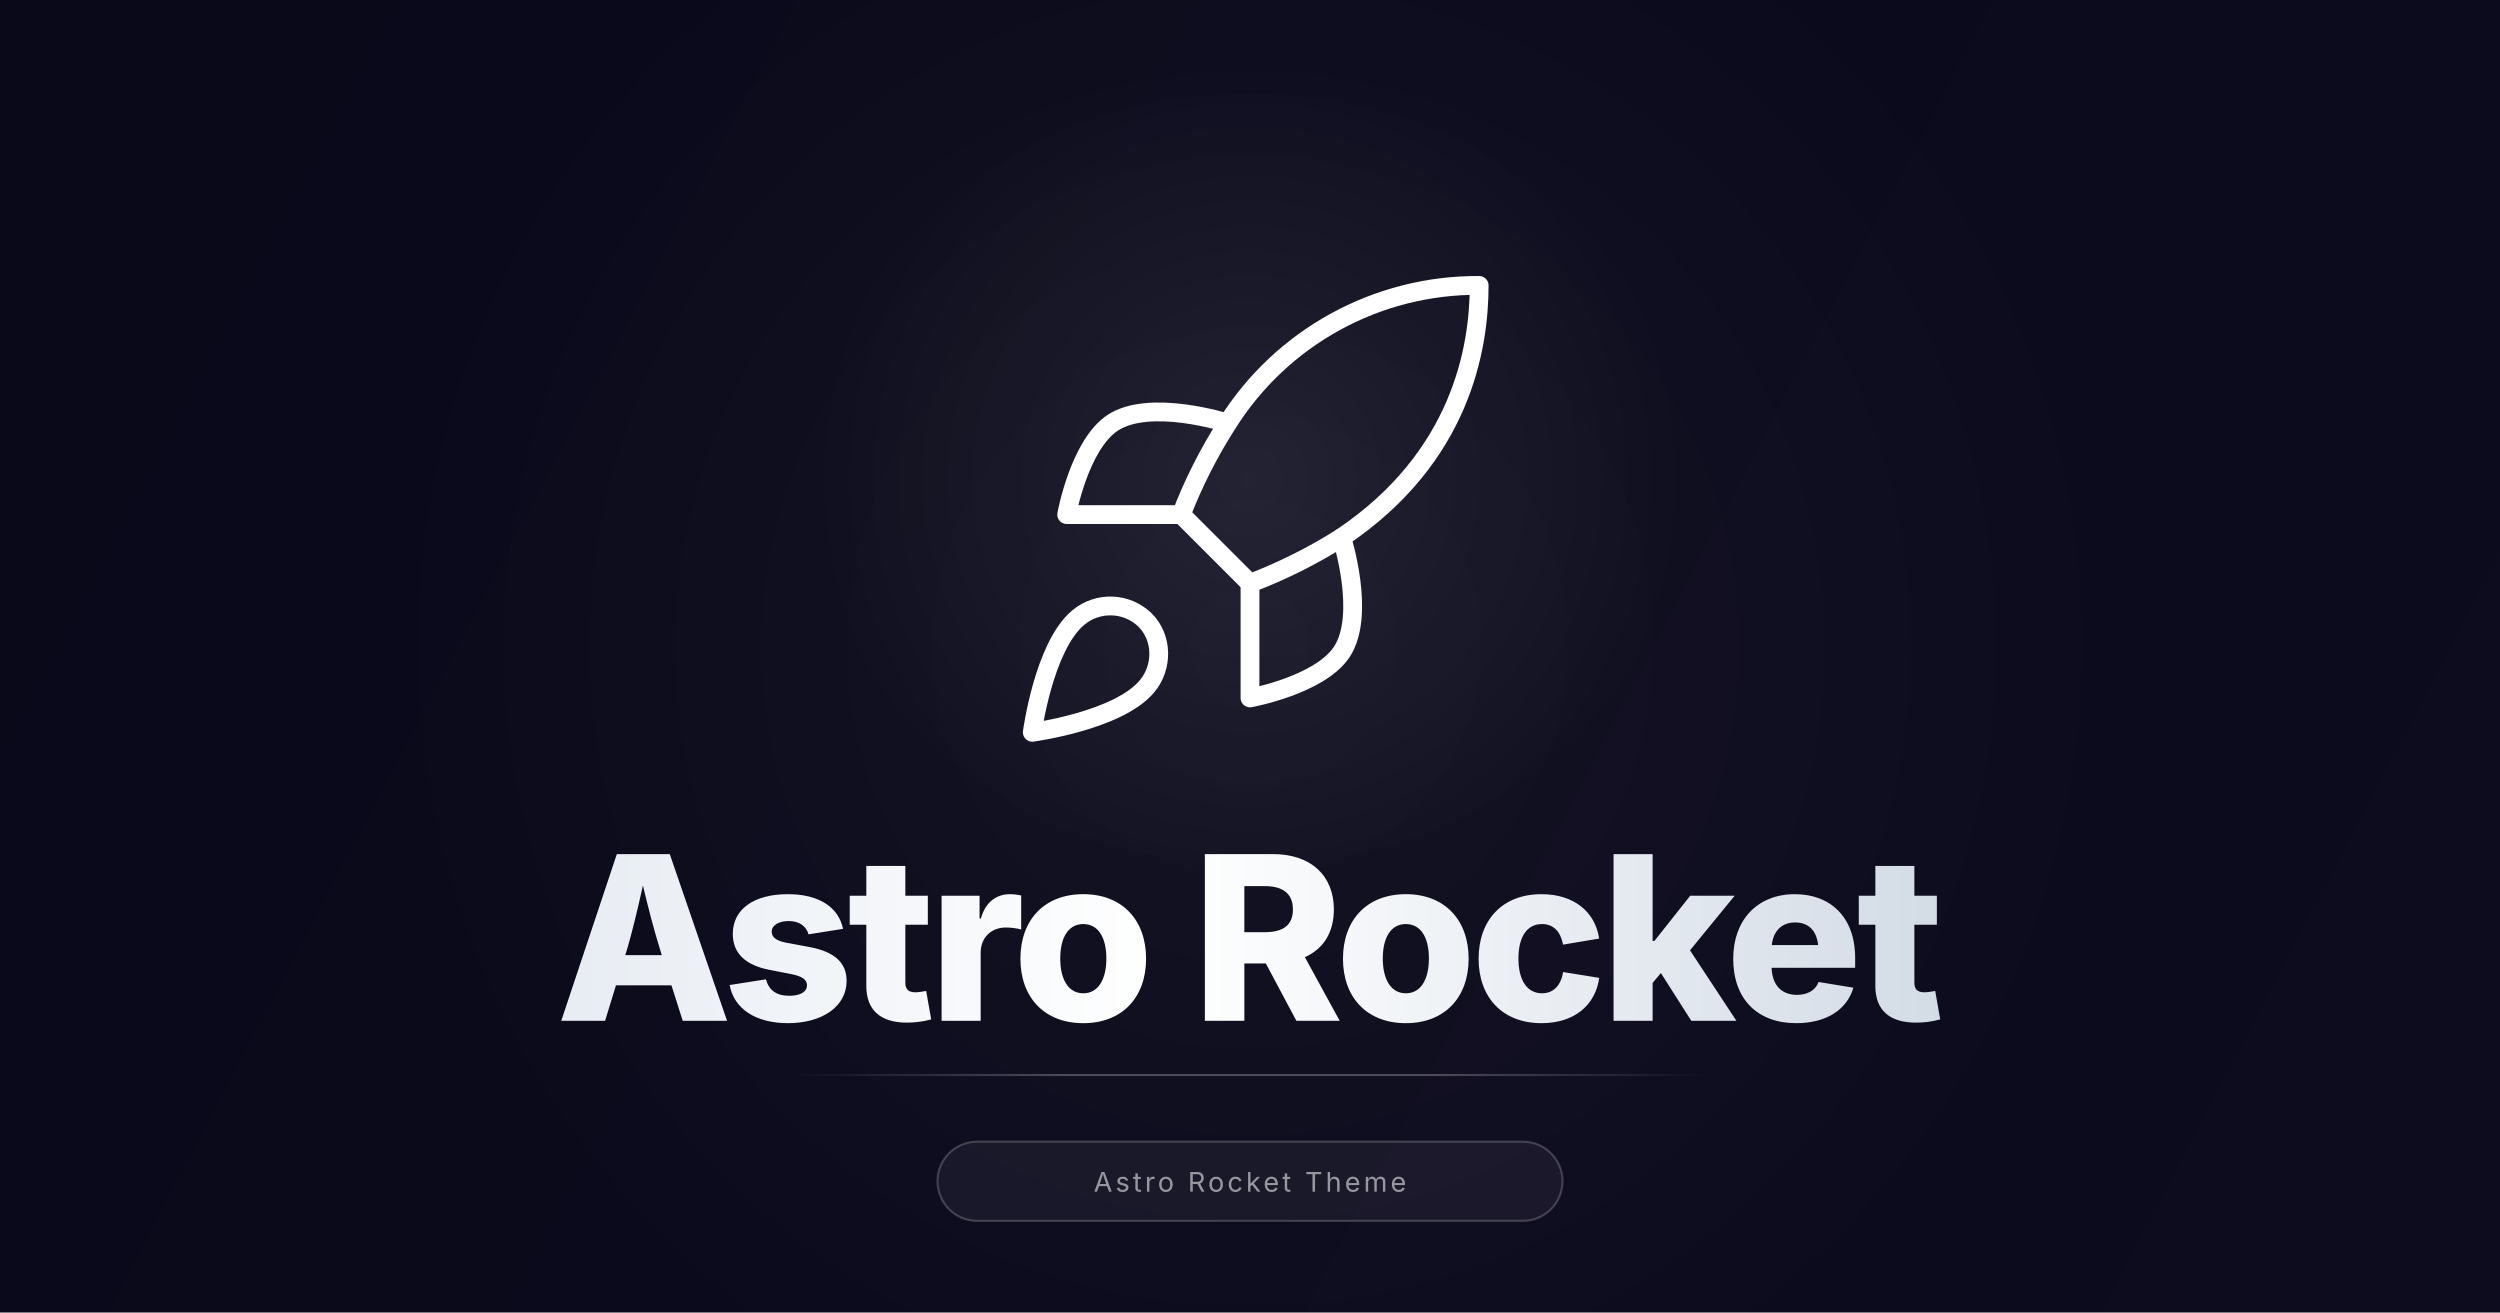
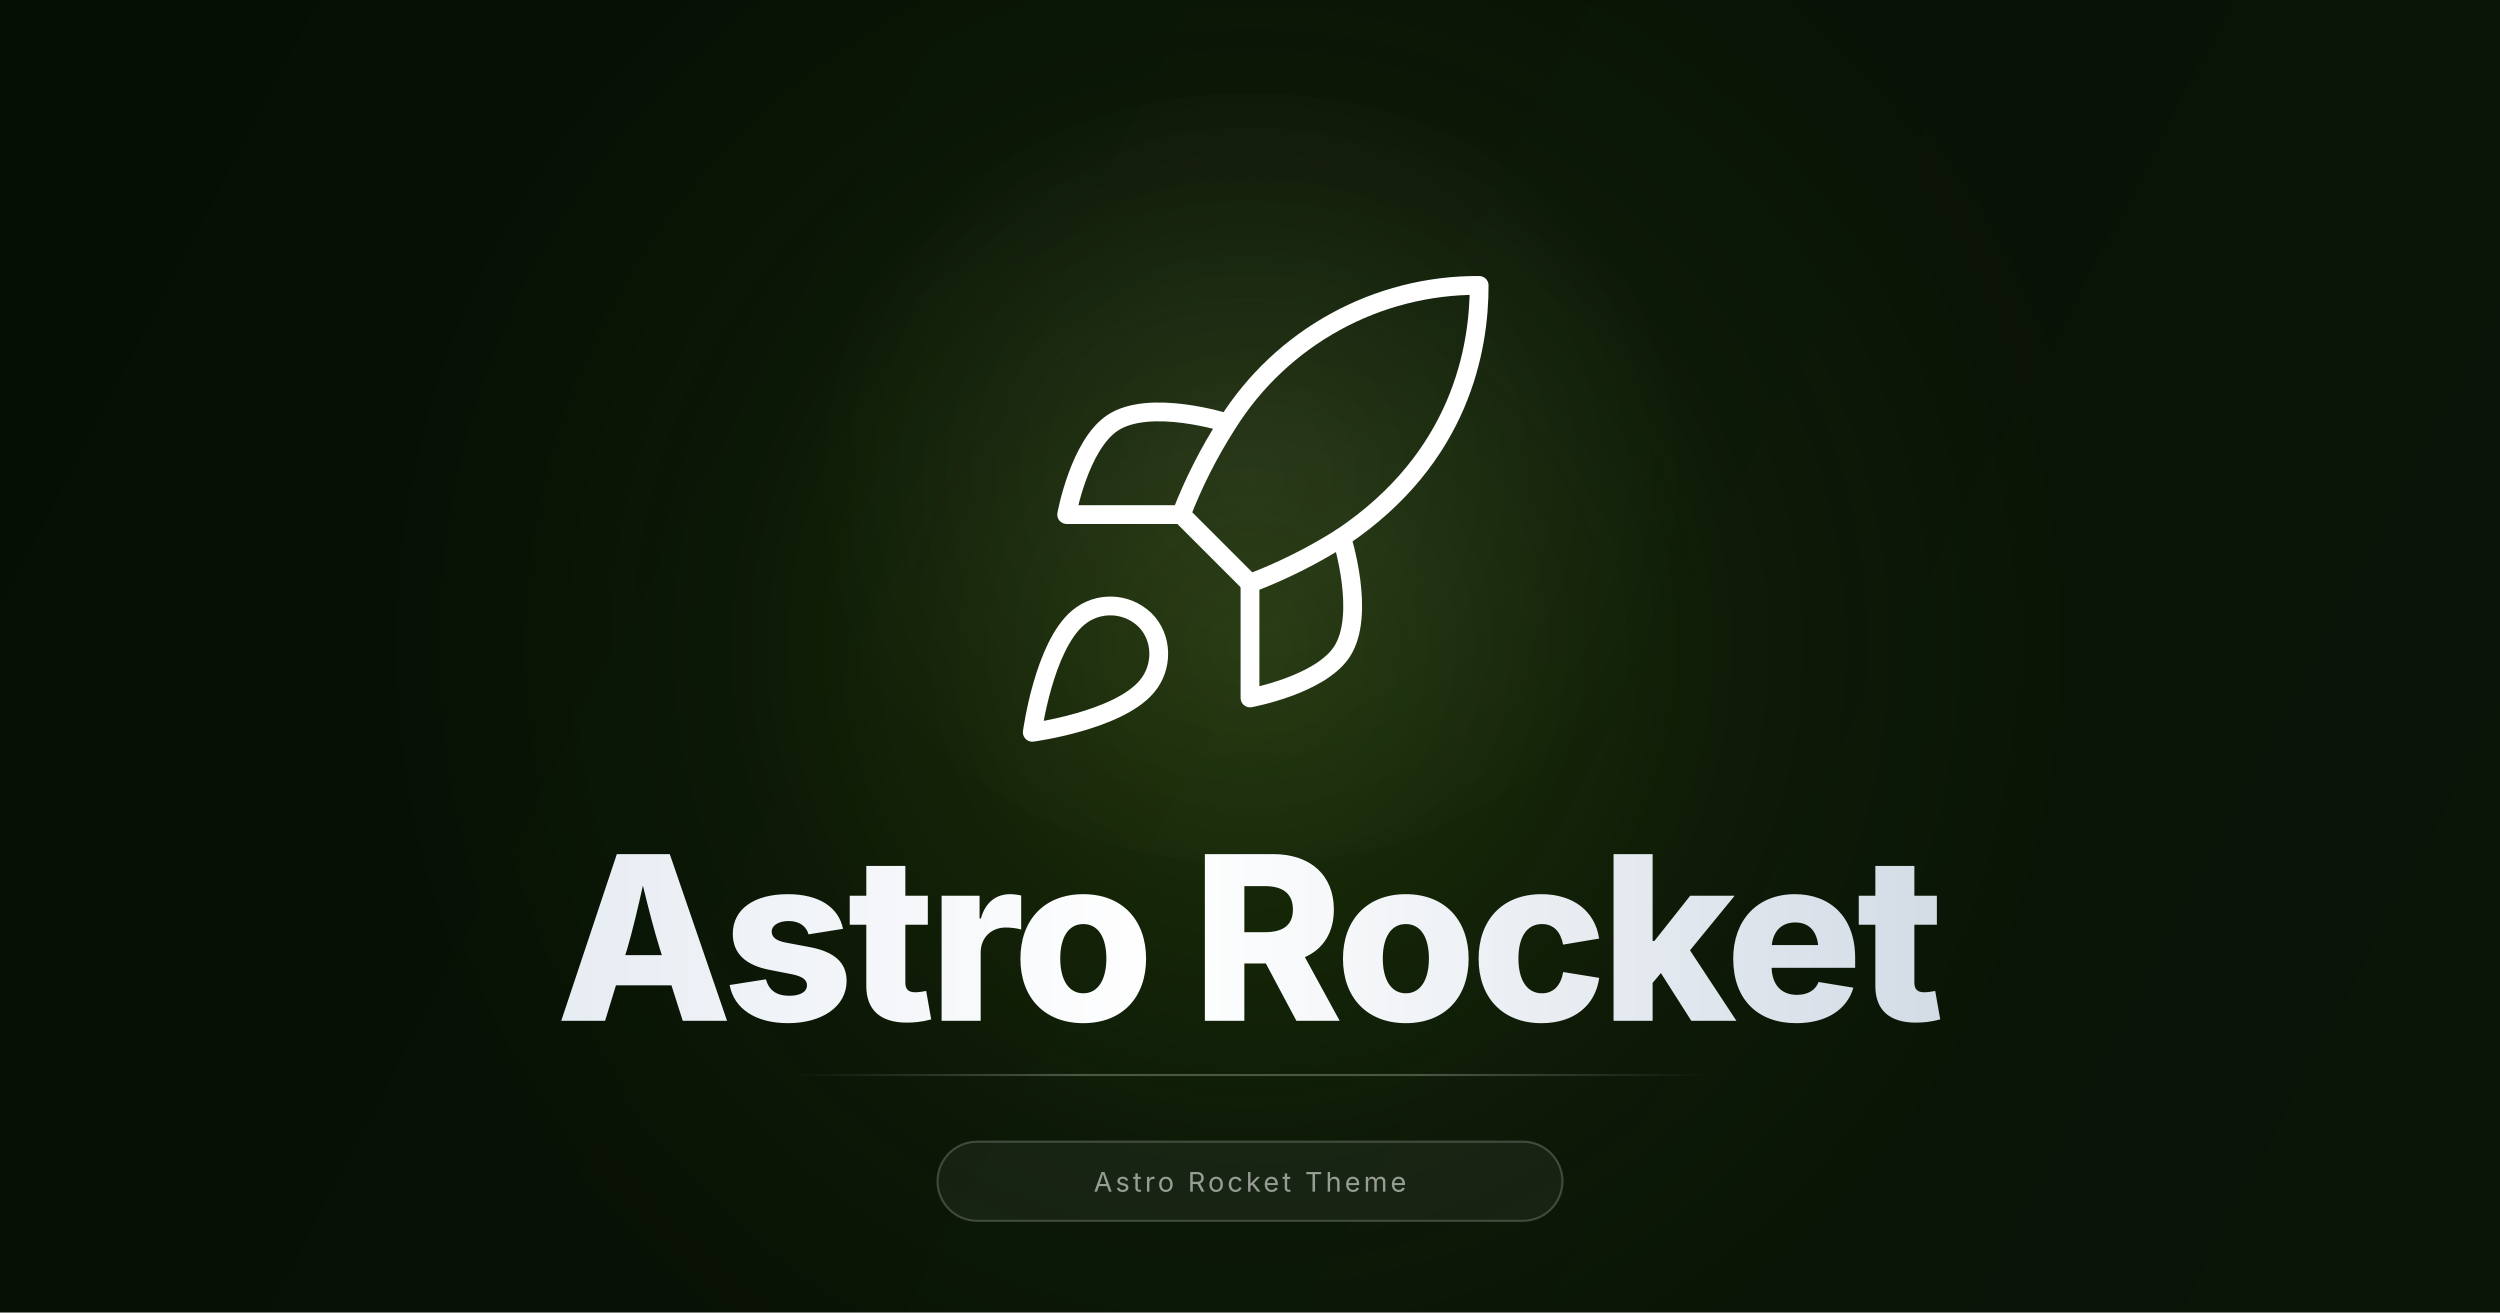
<svg xmlns="http://www.w3.org/2000/svg" width="1200" height="630" viewBox="0 0 1200 630" fill="none">
  <defs>
    <linearGradient id="bg" x1="0" y1="0" x2="1200" y2="630" gradientUnits="userSpaceOnUse">
-       <stop offset="0%" stop-color="#09091a" />
-       <stop offset="100%" stop-color="#0d0b1e" />
+       <stop offset="0%" stop-color="#060f04" />
+       <stop offset="100%" stop-color="#0a1407" />
    </linearGradient>
    <radialGradient id="glowMain" cx="600" cy="310" r="420" gradientUnits="userSpaceOnUse">
-       <stop offset="0%" stop-color="#ffffff" stop-opacity="0.04" />
-       <stop offset="100%" stop-color="#ffffff" stop-opacity="0" />
+       <stop offset="0%" stop-color="#84cc16" stop-opacity="0.18" />
+       <stop offset="60%" stop-color="#84cc16" stop-opacity="0.04" />
+       <stop offset="100%" stop-color="#84cc16" stop-opacity="0" />
    </radialGradient>
    <radialGradient id="glowIcon" cx="600" cy="230" r="210" gradientUnits="userSpaceOnUse">
      <stop offset="0%" stop-color="#ffffff" stop-opacity="0.07" />
      <stop offset="100%" stop-color="#ffffff" stop-opacity="0" />
    </radialGradient>
    <linearGradient id="textGrad" x1="200" y1="0" x2="1000" y2="0" gradientUnits="userSpaceOnUse">
      <stop offset="0%" stop-color="#e2e8f0" />
      <stop offset="45%" stop-color="#ffffff" />
      <stop offset="100%" stop-color="#cbd5e1" />
    </linearGradient>
    <linearGradient id="lineGrad" x1="380" y1="0" x2="820" y2="0" gradientUnits="userSpaceOnUse">
      <stop offset="0%" stop-color="#ffffff" stop-opacity="0" />
      <stop offset="30%" stop-color="#ffffff" stop-opacity="0.25" />
      <stop offset="70%" stop-color="#ffffff" stop-opacity="0.25" />
      <stop offset="100%" stop-color="#ffffff" stop-opacity="0" />
    </linearGradient>
  </defs>
  <rect width="1200" height="630" fill="url(#bg)" />
  <rect width="1200" height="630" fill="url(#glowMain)" />
  <ellipse cx="600" cy="230" rx="210" ry="185" fill="url(#glowIcon)" />
  <g transform="translate(468, 115) scale(11)" stroke="#ffffff" stroke-width="0.82" stroke-linecap="round" stroke-linejoin="round" fill="none">
    <path d="M4.5 16.5c-1.5 1.26-2 5-2 5s3.74-.5 5-2c.71-.84.7-2.13-.09-2.91a2.18 2.18 0 0 0-2.91-.09z" />
    <path d="m12 15-3-3a22 22 0 0 1 2-3.95A12.88 12.88 0 0 1 22 2c0 2.72-.78 7.5-6 11a22.35 22.35 0 0 1-4 2z" />
    <path d="M9 12H4s.55-3.03 2-4c1.62-1.08 5 0 5 0" />
    <path d="M12 15v5s3.03-.55 4-2c1.08-1.62 0-5 0-5" />
  </g>
  <text x="600" y="490" font-family="'Outfit Variable', 'Outfit', -apple-system, BlinkMacSystemFont, 'Segoe UI', sans-serif" font-size="110" font-weight="800" fill="url(#textGrad)" text-anchor="middle" letter-spacing="-3">Astro Rocket</text>
  <line x1="380" y1="516" x2="820" y2="516" stroke="url(#lineGrad)" stroke-width="1" />
  <rect x="450" y="548" width="300" height="38" rx="19" fill="#ffffff" fill-opacity="0.05" stroke="#ffffff" stroke-opacity="0.20" stroke-width="1" />
  <text x="600" y="572" font-family="'Outfit Variable', 'Outfit', -apple-system, BlinkMacSystemFont, 'Segoe UI', sans-serif" font-size="13" fill="#ffffff" fill-opacity="0.55" text-anchor="middle" letter-spacing="1.5">Astro Rocket Theme</text>
</svg>
